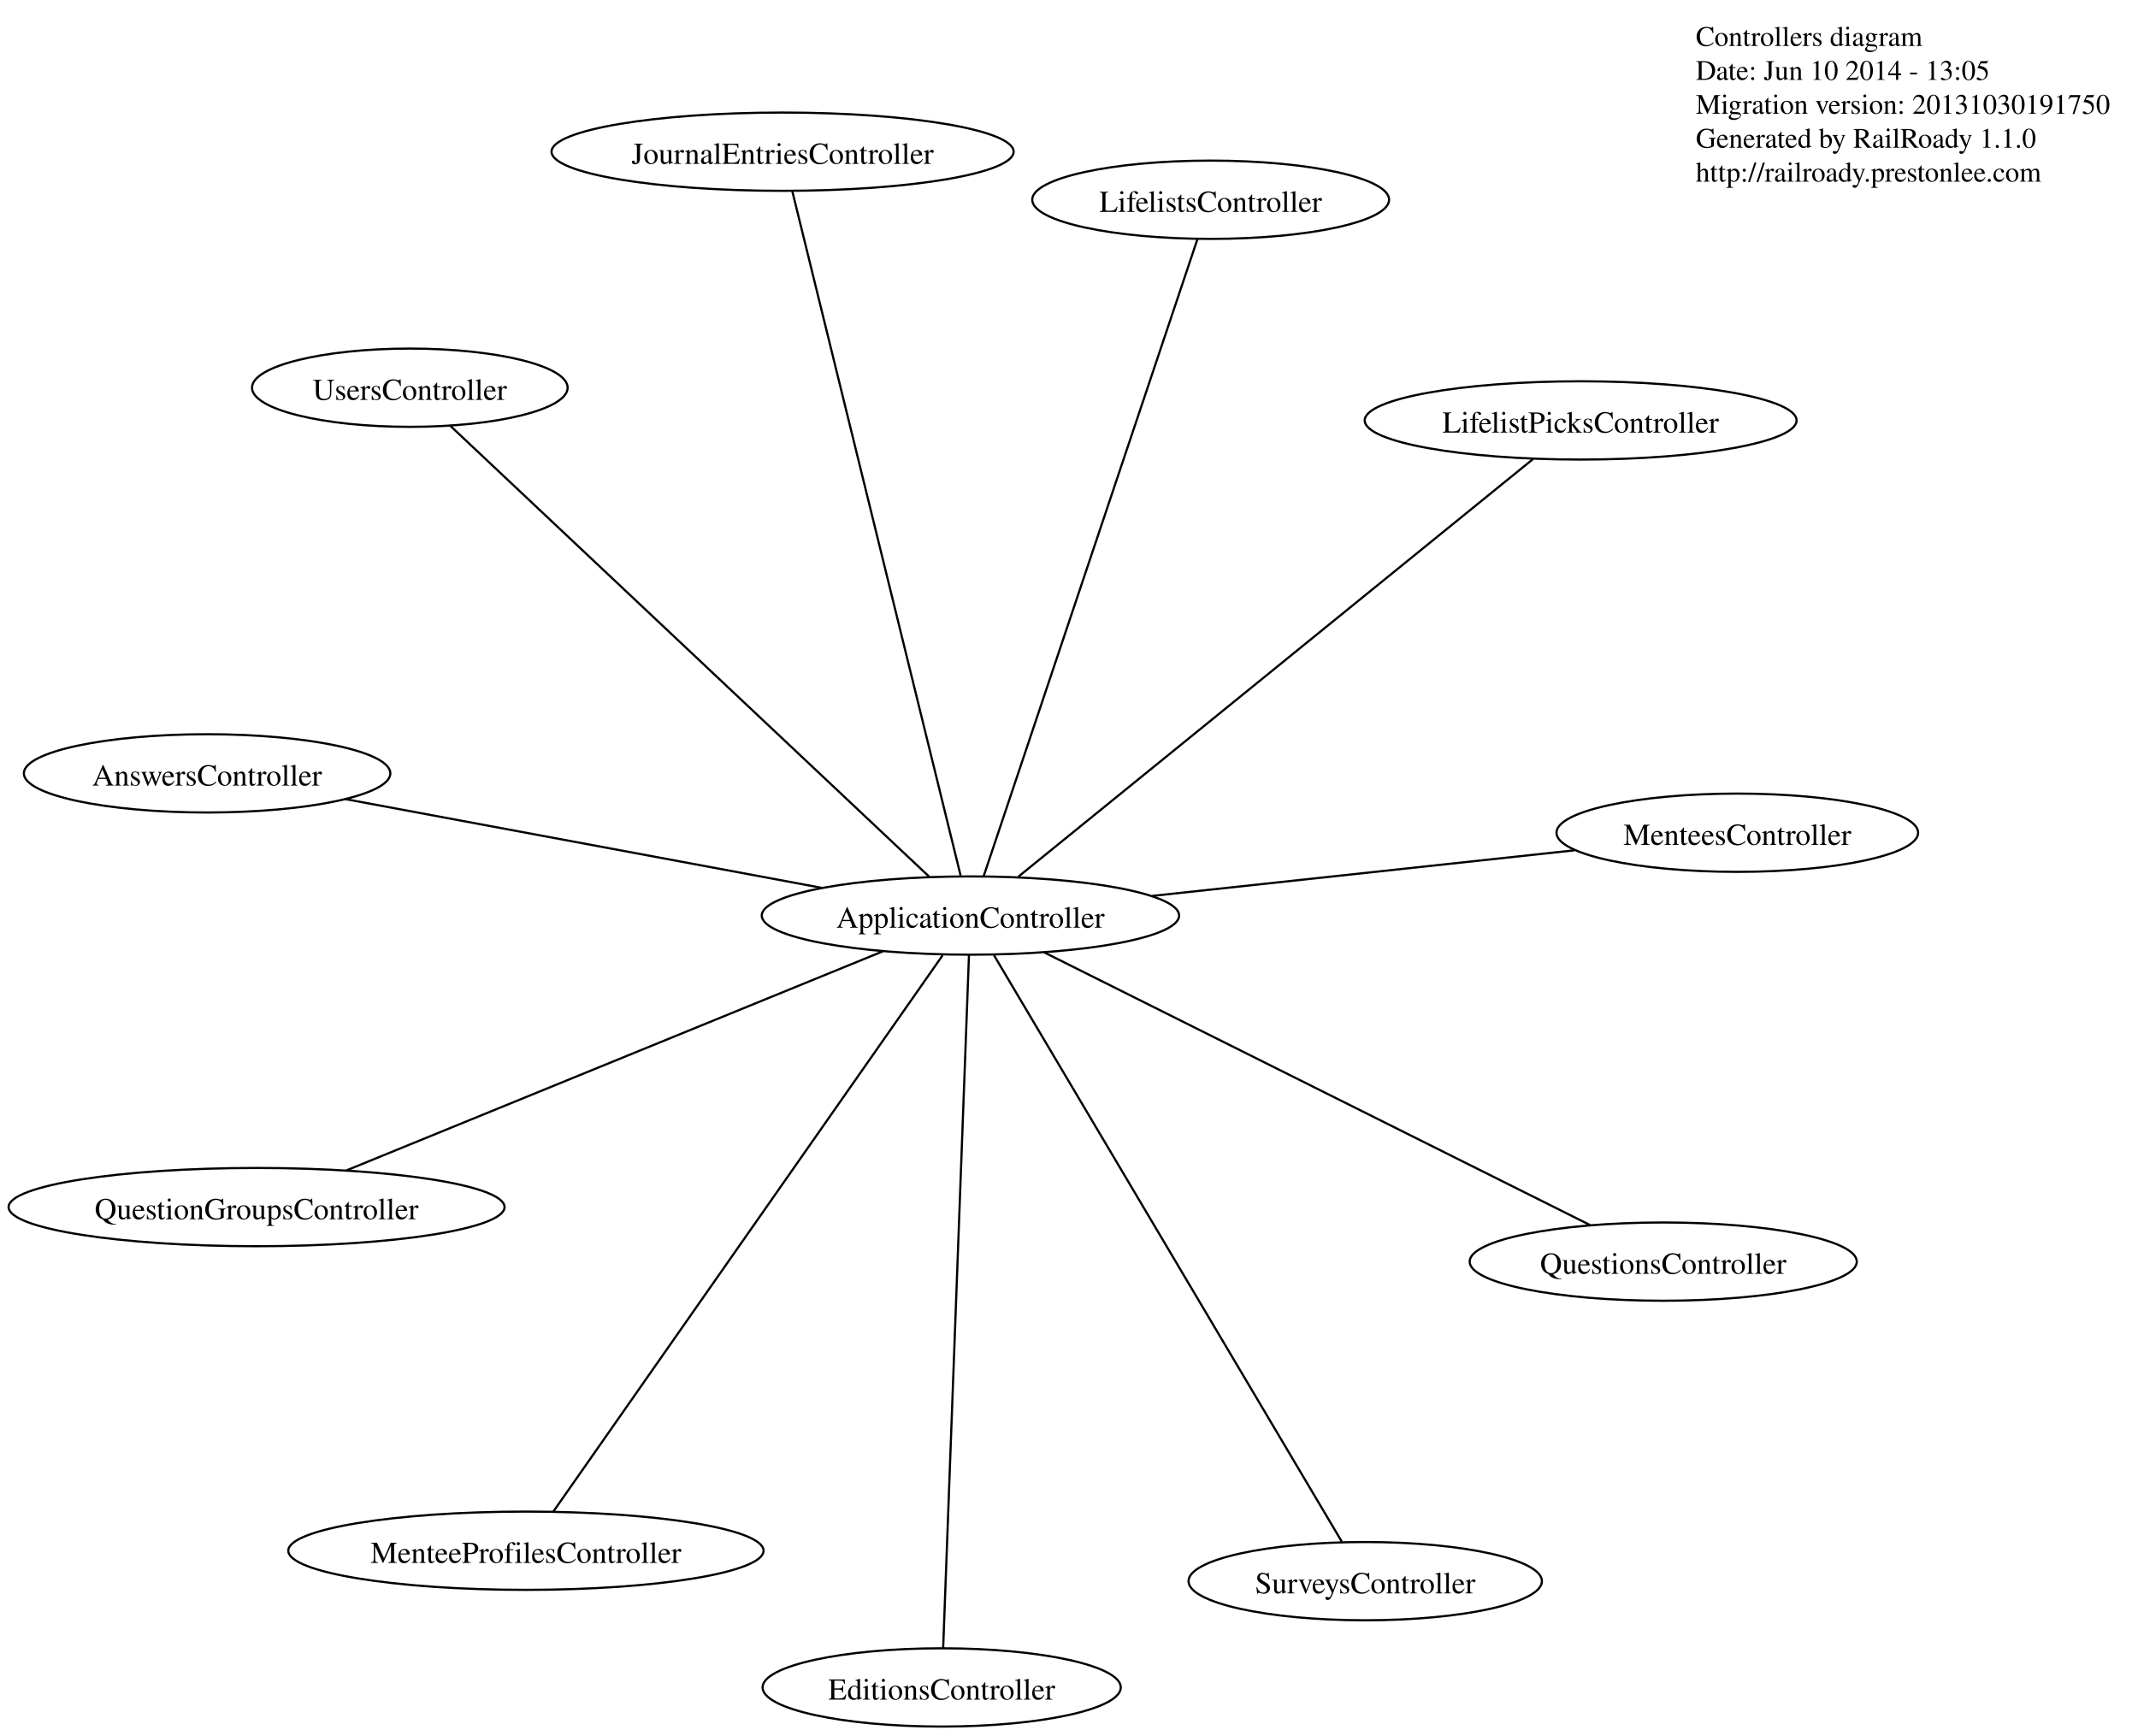
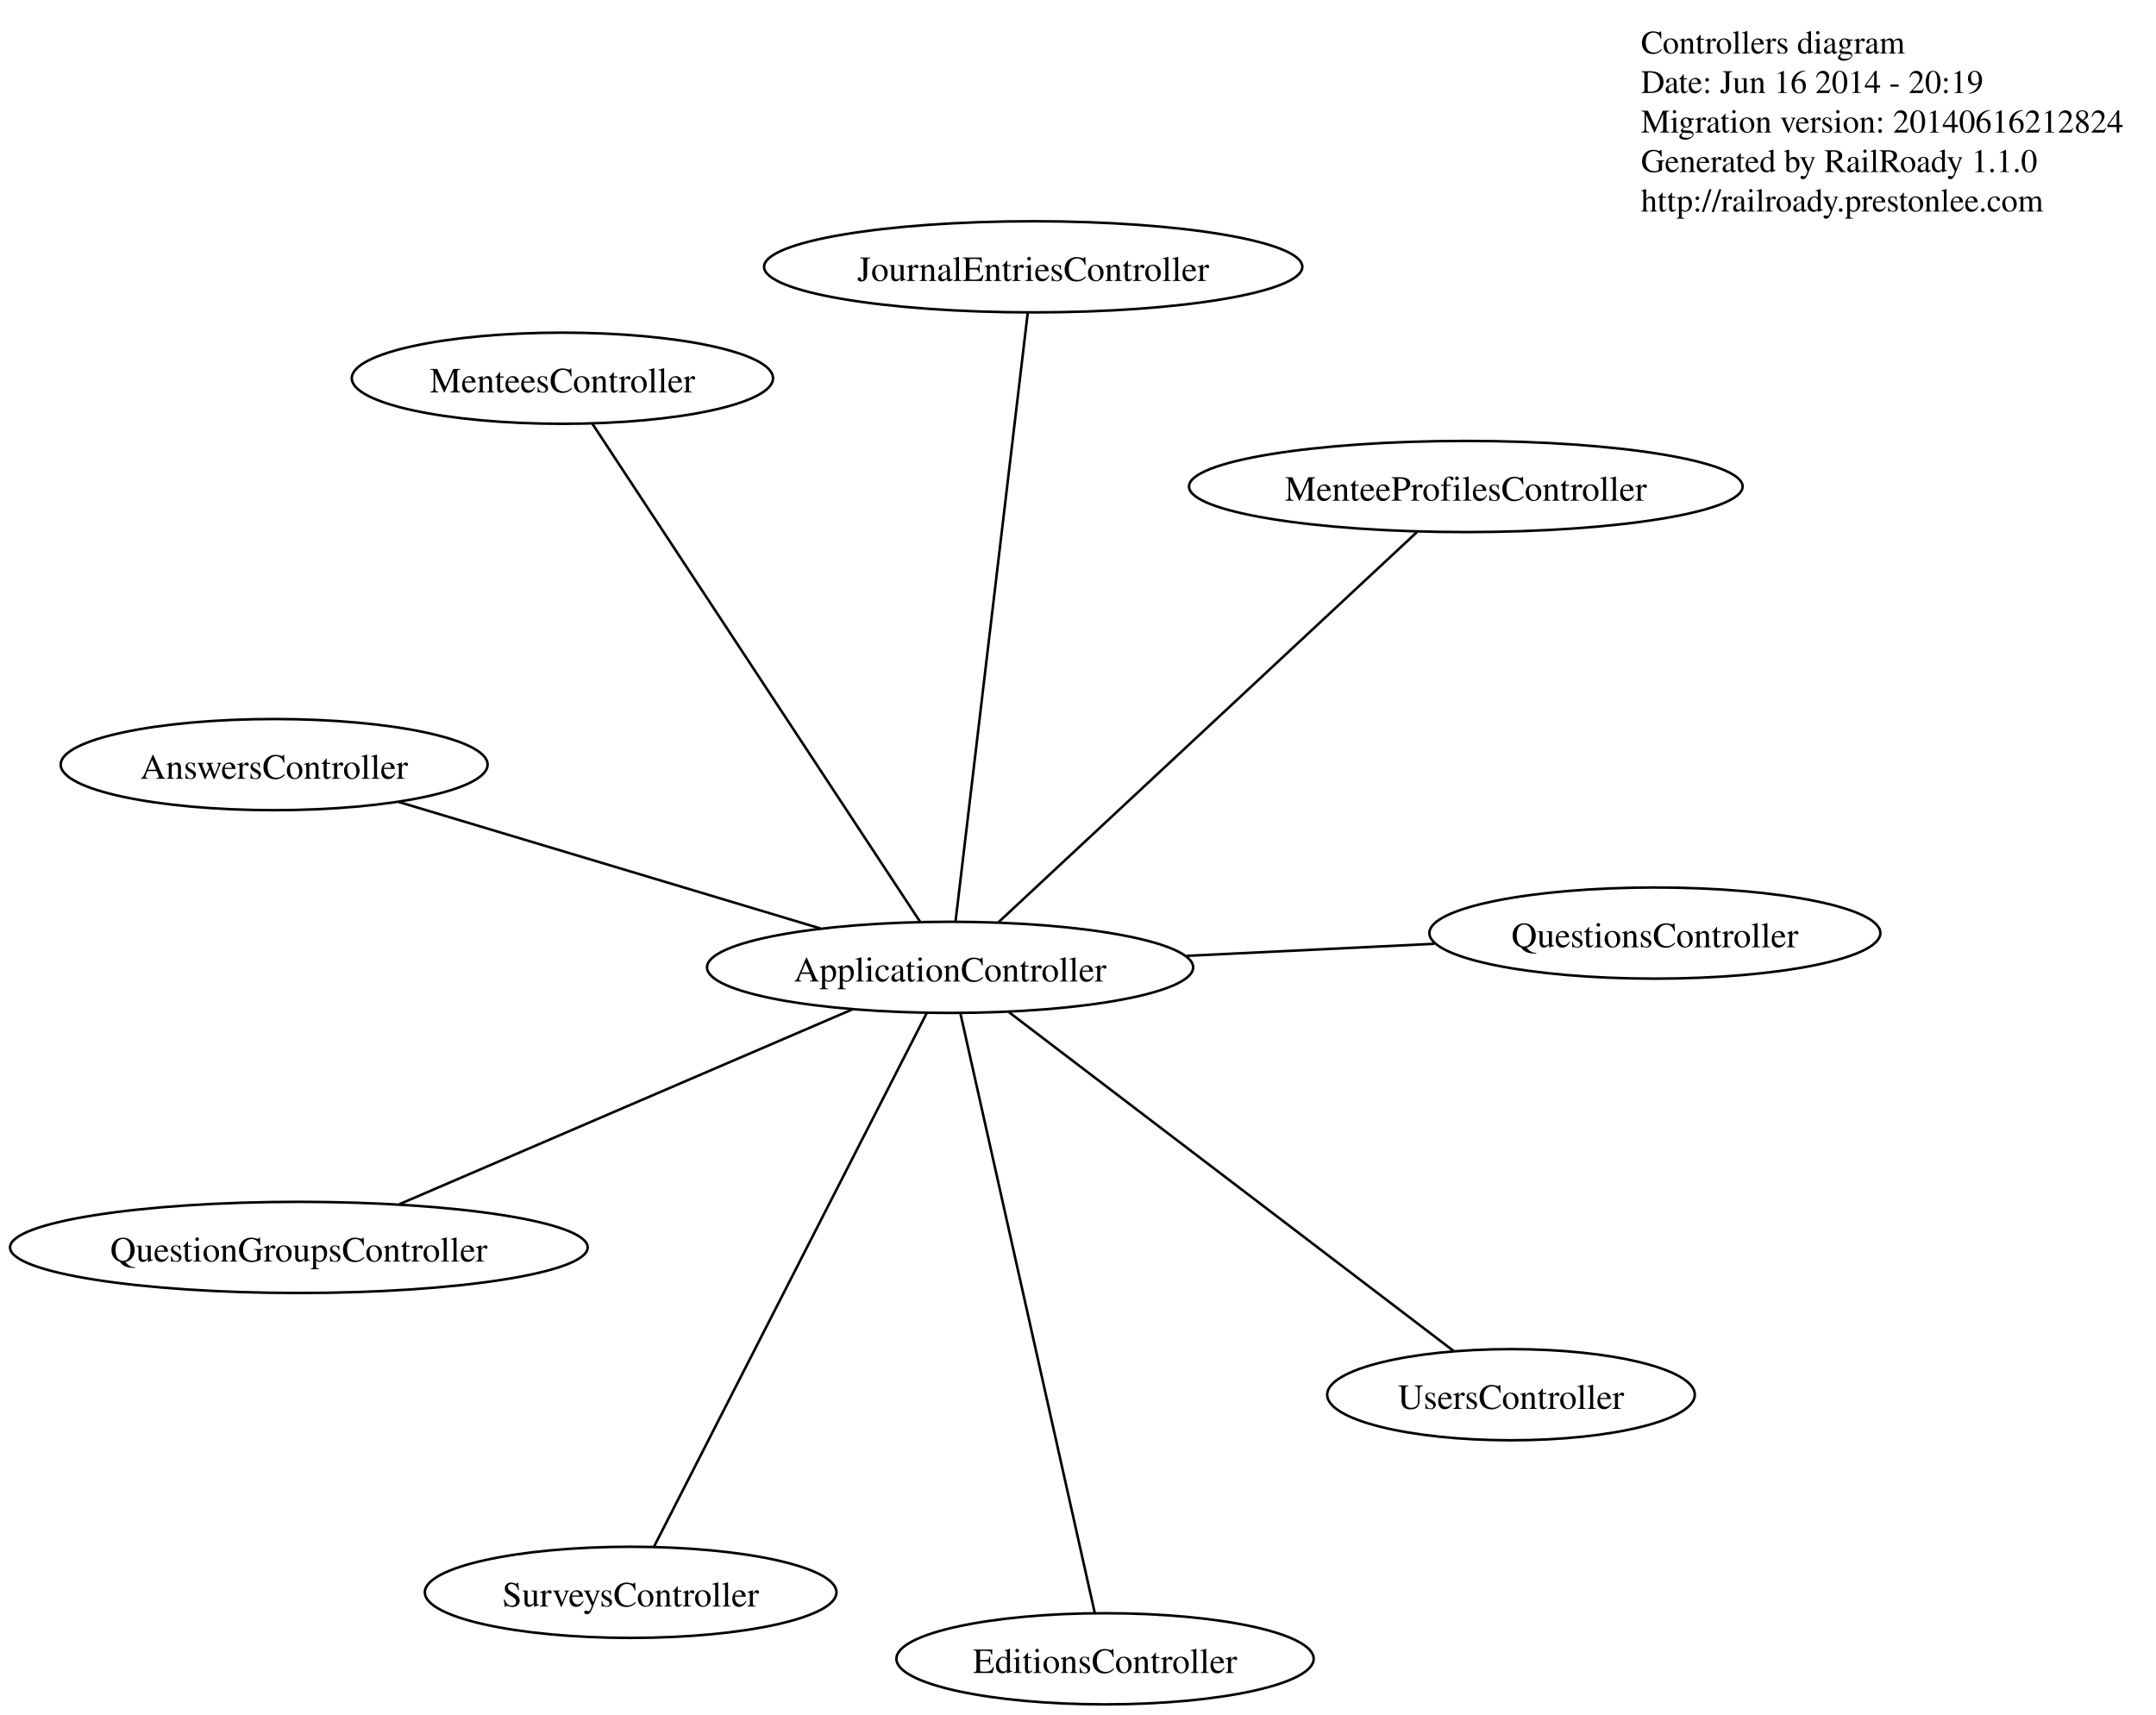
- <svg xmlns="http://www.w3.org/2000/svg" width="983pt" height="798pt" viewBox="0.00 0.00 983.36 798.00">
-   <g id="graph1" class="graph" transform="scale(1 1) rotate(0) translate(4 794)">
-     <polygon fill="white" stroke="white" points="-4,5 -4,-794 980.359,-794 980.359,5 -4,5" />
+ <svg xmlns="http://www.w3.org/2000/svg" width="851pt" height="677pt" viewBox="0.00 0.00 851.36 677.00">
+   <g id="graph1" class="graph" transform="scale(1 1) rotate(0) translate(4 673)">
+     <polygon fill="white" stroke="white" points="-4,5 -4,-673 848.359,-673 848.359,5 -4,5" />
    <g id="node1" class="node">
-       <text text-anchor="start" x="775.984" y="-773" font-family="Times,serif" font-size="13.00">Controllers diagram</text>
-       <text text-anchor="start" x="775.984" y="-757.4" font-family="Times,serif" font-size="13.00">Date: Jun 10 2014 - 13:05</text>
-       <text text-anchor="start" x="775.984" y="-741.8" font-family="Times,serif" font-size="13.00">Migration version: 20131030191750</text>
-       <text text-anchor="start" x="775.984" y="-726.2" font-family="Times,serif" font-size="13.00">Generated by RailRoady 1.1.0</text>
-       <text text-anchor="start" x="775.984" y="-710.6" font-family="Times,serif" font-size="13.00">http://railroady.prestonlee.com</text>
+       <text text-anchor="start" x="643.984" y="-652" font-family="Times,serif" font-size="13.00">Controllers diagram</text>
+       <text text-anchor="start" x="643.984" y="-636.4" font-family="Times,serif" font-size="13.00">Date: Jun 16 2014 - 20:19</text>
+       <text text-anchor="start" x="643.984" y="-620.8" font-family="Times,serif" font-size="13.00">Migration version: 20140616212824</text>
+       <text text-anchor="start" x="643.984" y="-605.2" font-family="Times,serif" font-size="13.00">Generated by RailRoady 1.1.0</text>
+       <text text-anchor="start" x="643.984" y="-589.6" font-family="Times,serif" font-size="13.00">http://railroady.prestonlee.com</text>
    </g>
    <g id="node2" class="node">
-       <ellipse fill="none" stroke="black" cx="91.254" cy="-438.431" rx="84.287" ry="18" />
-       <text text-anchor="middle" x="91.254" y="-432.831" font-family="Times,serif" font-size="14.00">AnswersController</text>
+       <ellipse fill="none" stroke="black" cx="104.255" cy="-371.163" rx="84.287" ry="18" />
+       <text text-anchor="middle" x="104.255" y="-365.563" font-family="Times,serif" font-size="14.00">AnswersController</text>
    </g>
    <g id="node3" class="node">
-       <ellipse fill="none" stroke="black" cx="442.351" cy="-373.033" rx="95.984" ry="18" />
-       <text text-anchor="middle" x="442.351" y="-367.433" font-family="Times,serif" font-size="14.00">ApplicationController</text>
+       <ellipse fill="none" stroke="black" cx="371.172" cy="-291.084" rx="95.984" ry="18" />
+       <text text-anchor="middle" x="371.172" y="-285.484" font-family="Times,serif" font-size="14.00">ApplicationController</text>
    </g>
    <g id="edge2" class="edge">
-       <path fill="none" stroke="black" d="M373.823,-385.797C310.362,-397.618 216.729,-415.059 154.883,-426.579" />
+       <path fill="none" stroke="black" d="M320.024,-306.429C272.038,-320.826 200.76,-342.21 153.427,-356.411" />
    </g>
    <g id="node4" class="node">
-       <ellipse fill="none" stroke="black" cx="429.123" cy="-18" rx="82.382" ry="18" />
-       <text text-anchor="middle" x="429.123" y="-12.4" font-family="Times,serif" font-size="14.00">EditionsController</text>
+       <ellipse fill="none" stroke="black" cx="432.36" cy="-18" rx="82.382" ry="18" />
+       <text text-anchor="middle" x="432.36" y="-12.4" font-family="Times,serif" font-size="14.00">EditionsController</text>
    </g>
    <g id="edge4" class="edge">
-       <path fill="none" stroke="black" d="M441.677,-354.939C439.408,-294.036 432.063,-96.906 429.796,-36.058" />
+       <path fill="none" stroke="black" d="M375.282,-272.742C386.429,-222.993 417.143,-85.917 428.269,-36.262" />
    </g>
    <g id="node5" class="node">
-       <ellipse fill="none" stroke="black" cx="355.945" cy="-724.374" rx="106.268" ry="18" />
-       <text text-anchor="middle" x="355.945" y="-718.774" font-family="Times,serif" font-size="14.00">JournalEntriesController</text>
+       <ellipse fill="none" stroke="black" cx="403.991" cy="-567.762" rx="106.268" ry="18" />
+       <text text-anchor="middle" x="403.991" y="-562.162" font-family="Times,serif" font-size="14.00">JournalEntriesController</text>
    </g>
    <g id="edge6" class="edge">
-       <path fill="none" stroke="black" d="M437.827,-391.428C422.896,-452.141 375.29,-645.714 360.425,-706.161" />
+       <path fill="none" stroke="black" d="M373.325,-309.237C379.272,-359.37 395.874,-499.33 401.83,-549.542" />
    </g>
    <g id="node6" class="node">
-       <ellipse fill="none" stroke="black" cx="723.006" cy="-600.77" rx="99.321" ry="18" />
-       <text text-anchor="middle" x="723.006" y="-595.17" font-family="Times,serif" font-size="14.00">LifelistPicksController</text>
+       <ellipse fill="none" stroke="black" cx="574.82" cy="-480.997" rx="109.3" ry="18" />
+       <text text-anchor="middle" x="574.82" y="-475.397" font-family="Times,serif" font-size="14.00">MenteeProfilesController</text>
    </g>
    <g id="edge8" class="edge">
-       <path fill="none" stroke="black" d="M464.374,-390.903C516.838,-433.475 648.725,-540.495 701.086,-582.983" />
+       <path fill="none" stroke="black" d="M390.331,-308.95C429.144,-345.146 516.669,-426.768 555.564,-463.04" />
    </g>
    <g id="node7" class="node">
-       <ellipse fill="none" stroke="black" cx="552.837" cy="-702.272" rx="82.069" ry="18" />
-       <text text-anchor="middle" x="552.837" y="-696.672" font-family="Times,serif" font-size="14.00">LifelistsController</text>
+       <ellipse fill="none" stroke="black" cx="218.087" cy="-523.762" rx="83.167" ry="18" />
+       <text text-anchor="middle" x="218.087" y="-518.162" font-family="Times,serif" font-size="14.00">MenteesController</text>
    </g>
    <g id="edge10" class="edge">
-       <path fill="none" stroke="black" d="M448.449,-391.203C467.765,-448.766 527.467,-626.673 546.758,-684.158" />
+       <path fill="none" stroke="black" d="M359.414,-308.955C330.918,-352.266 258.422,-462.456 229.885,-505.83" />
    </g>
    <g id="node8" class="node">
-       <ellipse fill="none" stroke="black" cx="237.9" cy="-80.877" rx="109.3" ry="18" />
-       <text text-anchor="middle" x="237.9" y="-75.277" font-family="Times,serif" font-size="14.00">MenteeProfilesController</text>
+       <ellipse fill="none" stroke="black" cx="114.016" cy="-180.474" rx="114.049" ry="18" />
+       <text text-anchor="middle" x="114.016" y="-174.874" font-family="Times,serif" font-size="14.00">QuestionGroupsController</text>
    </g>
    <g id="edge12" class="edge">
-       <path fill="none" stroke="black" d="M429.562,-354.757C392.758,-302.165 286.893,-150.886 250.424,-98.773" />
+       <path fill="none" stroke="black" d="M332.673,-274.524C284.474,-253.793 202.338,-218.463 153.625,-197.51" />
    </g>
    <g id="node9" class="node">
-       <ellipse fill="none" stroke="black" cx="795.068" cy="-411.129" rx="83.167" ry="18" />
-       <text text-anchor="middle" x="795.068" y="-405.529" font-family="Times,serif" font-size="14.00">MenteesController</text>
+       <ellipse fill="none" stroke="black" cx="649.479" cy="-304.628" rx="89.037" ry="18" />
+       <text text-anchor="middle" x="649.479" y="-299.028" font-family="Times,serif" font-size="14.00">QuestionsController</text>
    </g>
    <g id="edge14" class="edge">
-       <path fill="none" stroke="black" d="M525.94,-382.061C584.916,-388.431 663.242,-396.891 720.18,-403.041" />
+       <path fill="none" stroke="black" d="M464.618,-295.631C496.201,-297.169 531.317,-298.878 562.387,-300.39" />
    </g>
    <g id="node10" class="node">
-       <ellipse fill="none" stroke="black" cx="114.016" cy="-238.933" rx="114.049" ry="18" />
-       <text text-anchor="middle" x="114.016" y="-233.333" font-family="Times,serif" font-size="14.00">QuestionGroupsController</text>
+       <ellipse fill="none" stroke="black" cx="245.032" cy="-44.249" rx="81.27" ry="18" />
+       <text text-anchor="middle" x="245.032" y="-38.649" font-family="Times,serif" font-size="14.00">SurveysController</text>
    </g>
    <g id="edge16" class="edge">
-       <path fill="none" stroke="black" d="M402.091,-356.589C339.331,-330.957 218.812,-281.734 155.382,-255.828" />
+       <path fill="none" stroke="black" d="M361.897,-272.933C338.569,-227.286 277.663,-108.102 254.321,-62.426" />
    </g>
    <g id="node11" class="node">
-       <ellipse fill="none" stroke="black" cx="760.993" cy="-213.856" rx="89.037" ry="18" />
-       <text text-anchor="middle" x="760.993" y="-208.256" font-family="Times,serif" font-size="14.00">QuestionsController</text>
+       <ellipse fill="none" stroke="black" cx="592.659" cy="-122.304" rx="72.583" ry="18" />
+       <text text-anchor="middle" x="592.659" y="-116.704" font-family="Times,serif" font-size="14.00">UsersController</text>
    </g>
    <g id="edge18" class="edge">
-       <path fill="none" stroke="black" d="M476.15,-356.149C537.494,-325.504 666.453,-261.083 727.542,-230.567" />
-     </g>
-     <g id="node12" class="node">
-       <ellipse fill="none" stroke="black" cx="623.925" cy="-66.88" rx="81.27" ry="18" />
-       <text text-anchor="middle" x="623.925" y="-61.28" font-family="Times,serif" font-size="14.00">SurveysController</text>
-     </g>
-     <g id="edge20" class="edge">
-       <path fill="none" stroke="black" d="M453.166,-354.798C485.46,-300.346 580.947,-139.346 613.167,-85.019" />
-     </g>
-     <g id="node13" class="node">
-       <ellipse fill="none" stroke="black" cx="184.5" cy="-615.817" rx="72.583" ry="18" />
-       <text text-anchor="middle" x="184.5" y="-610.217" font-family="Times,serif" font-size="14.00">UsersController</text>
-     </g>
-     <g id="edge22" class="edge">
-       <path fill="none" stroke="black" d="M423.391,-390.885C375.59,-435.893 250.595,-553.584 203.141,-598.265" />
+       <path fill="none" stroke="black" d="M394.456,-273.34C437.217,-240.756 527.74,-171.774 570.017,-139.558" />
    </g>
  </g>
</svg>
